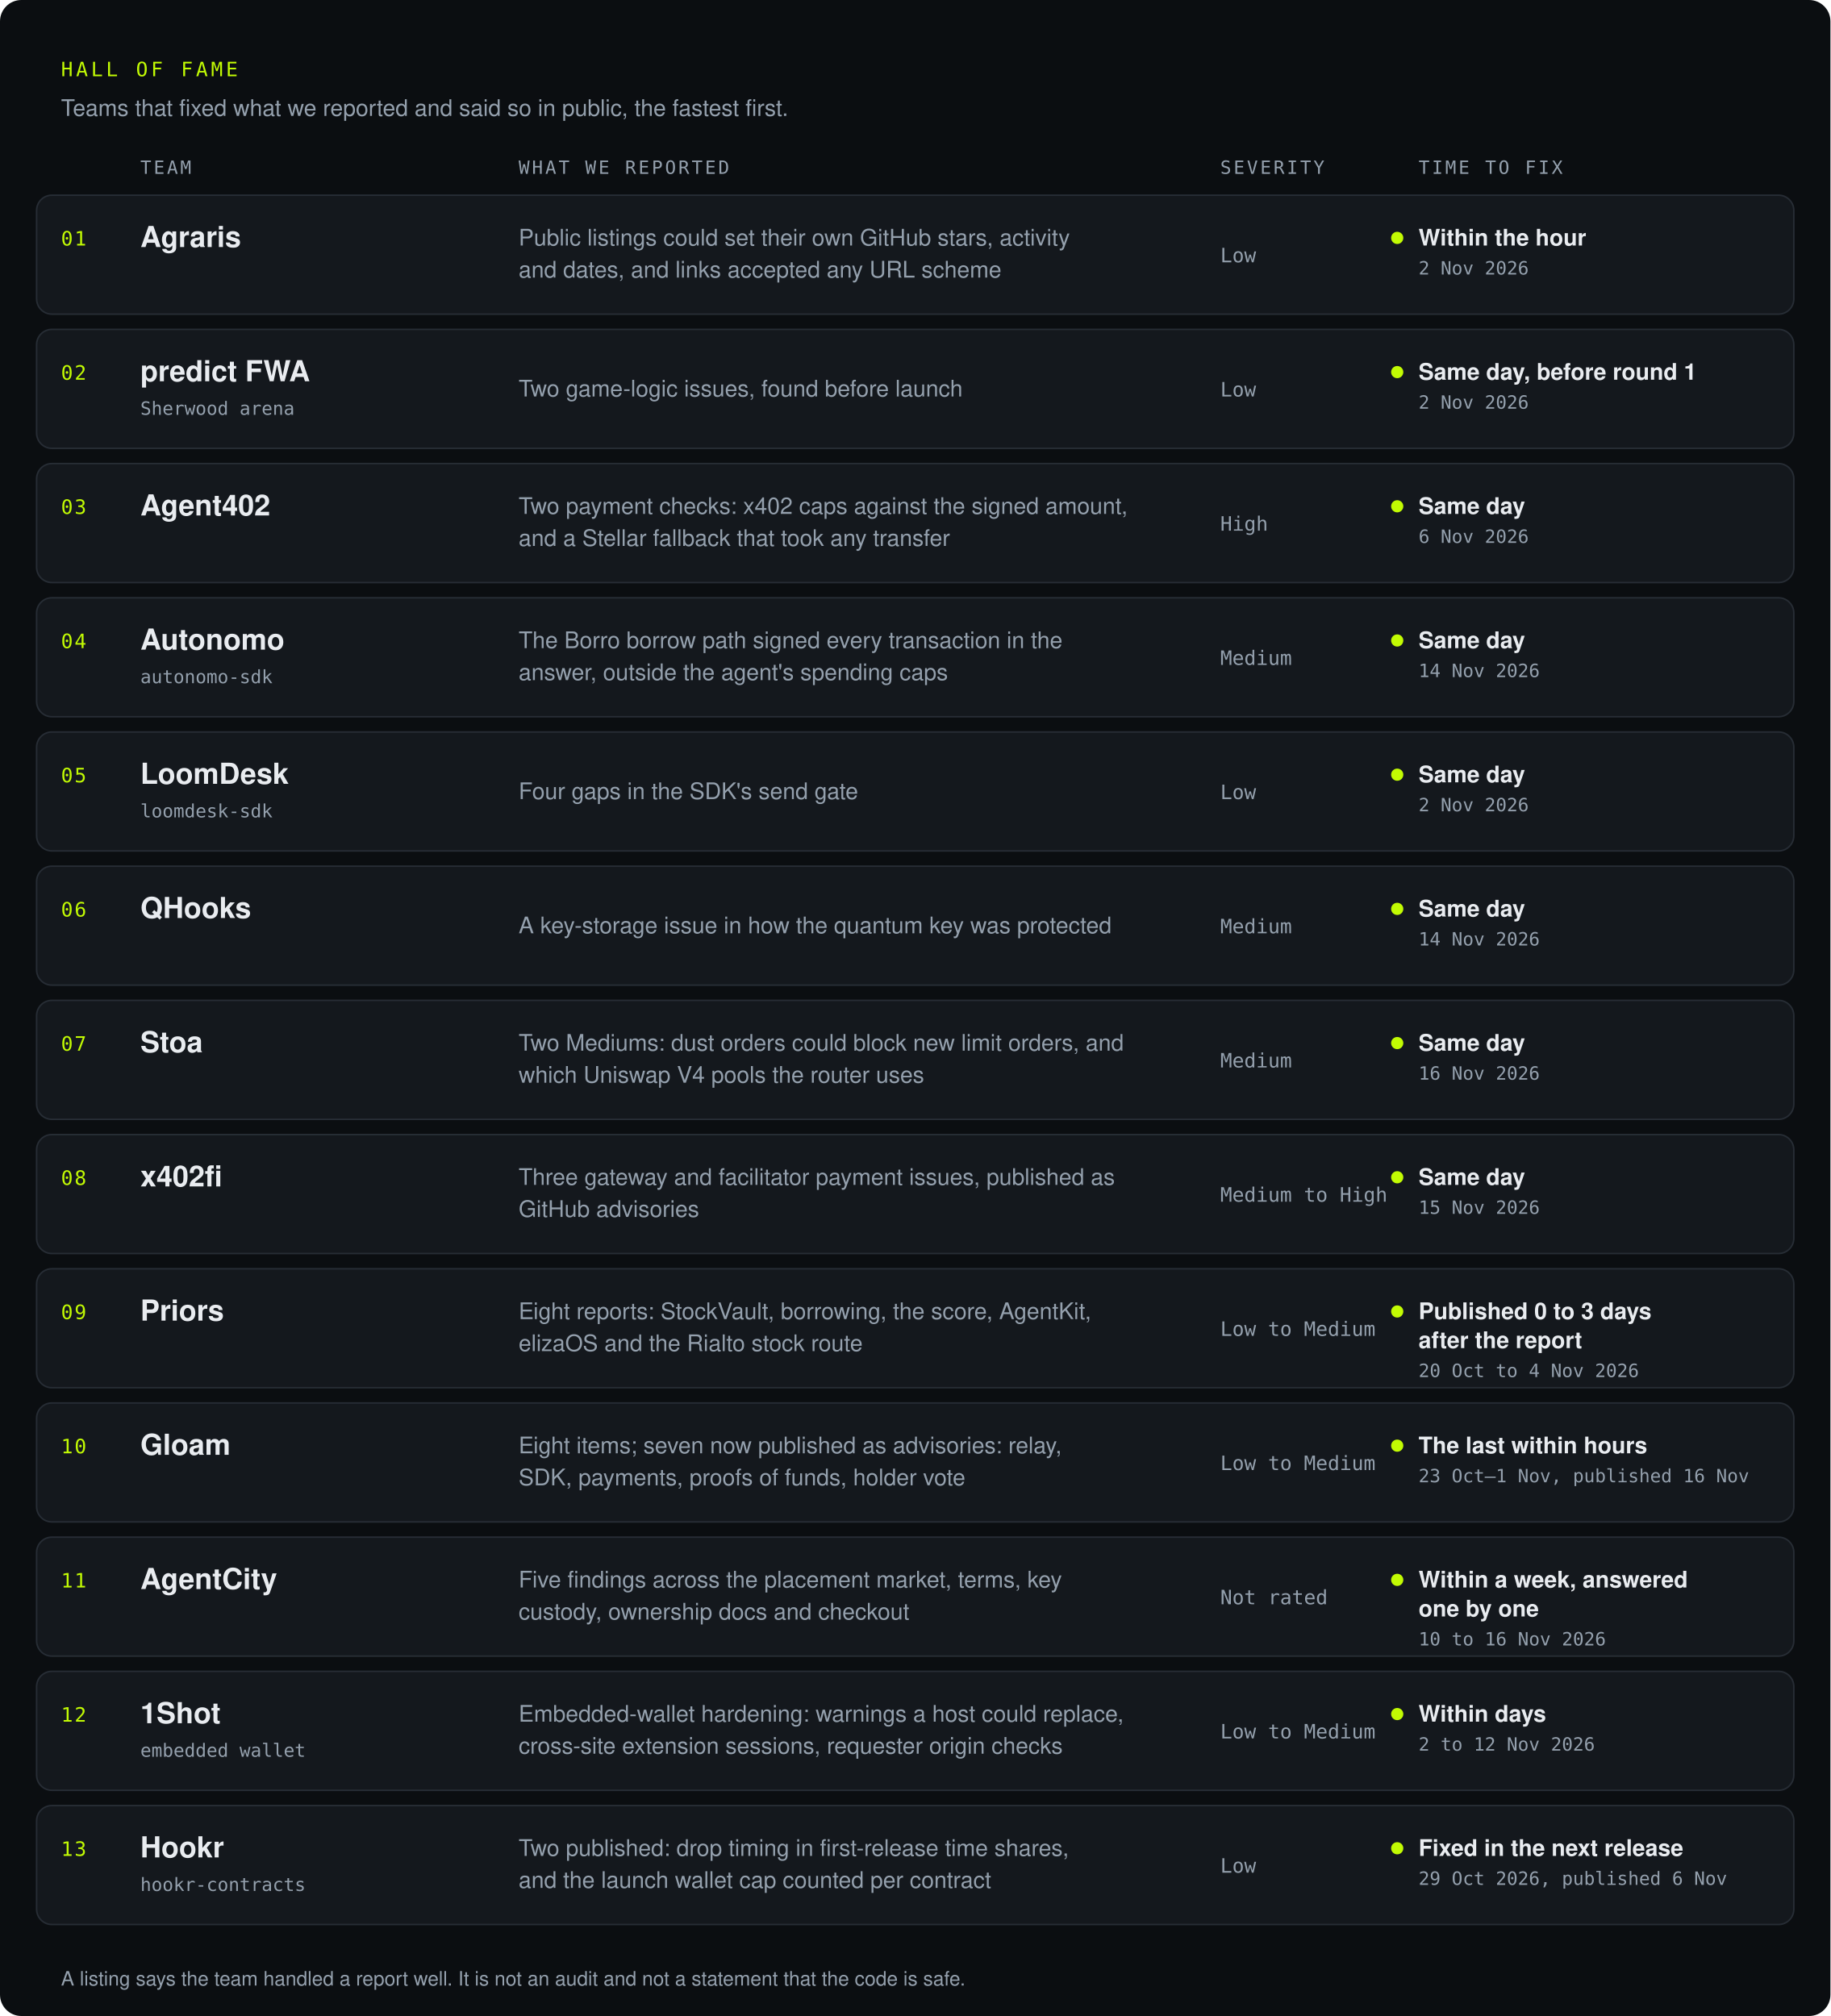
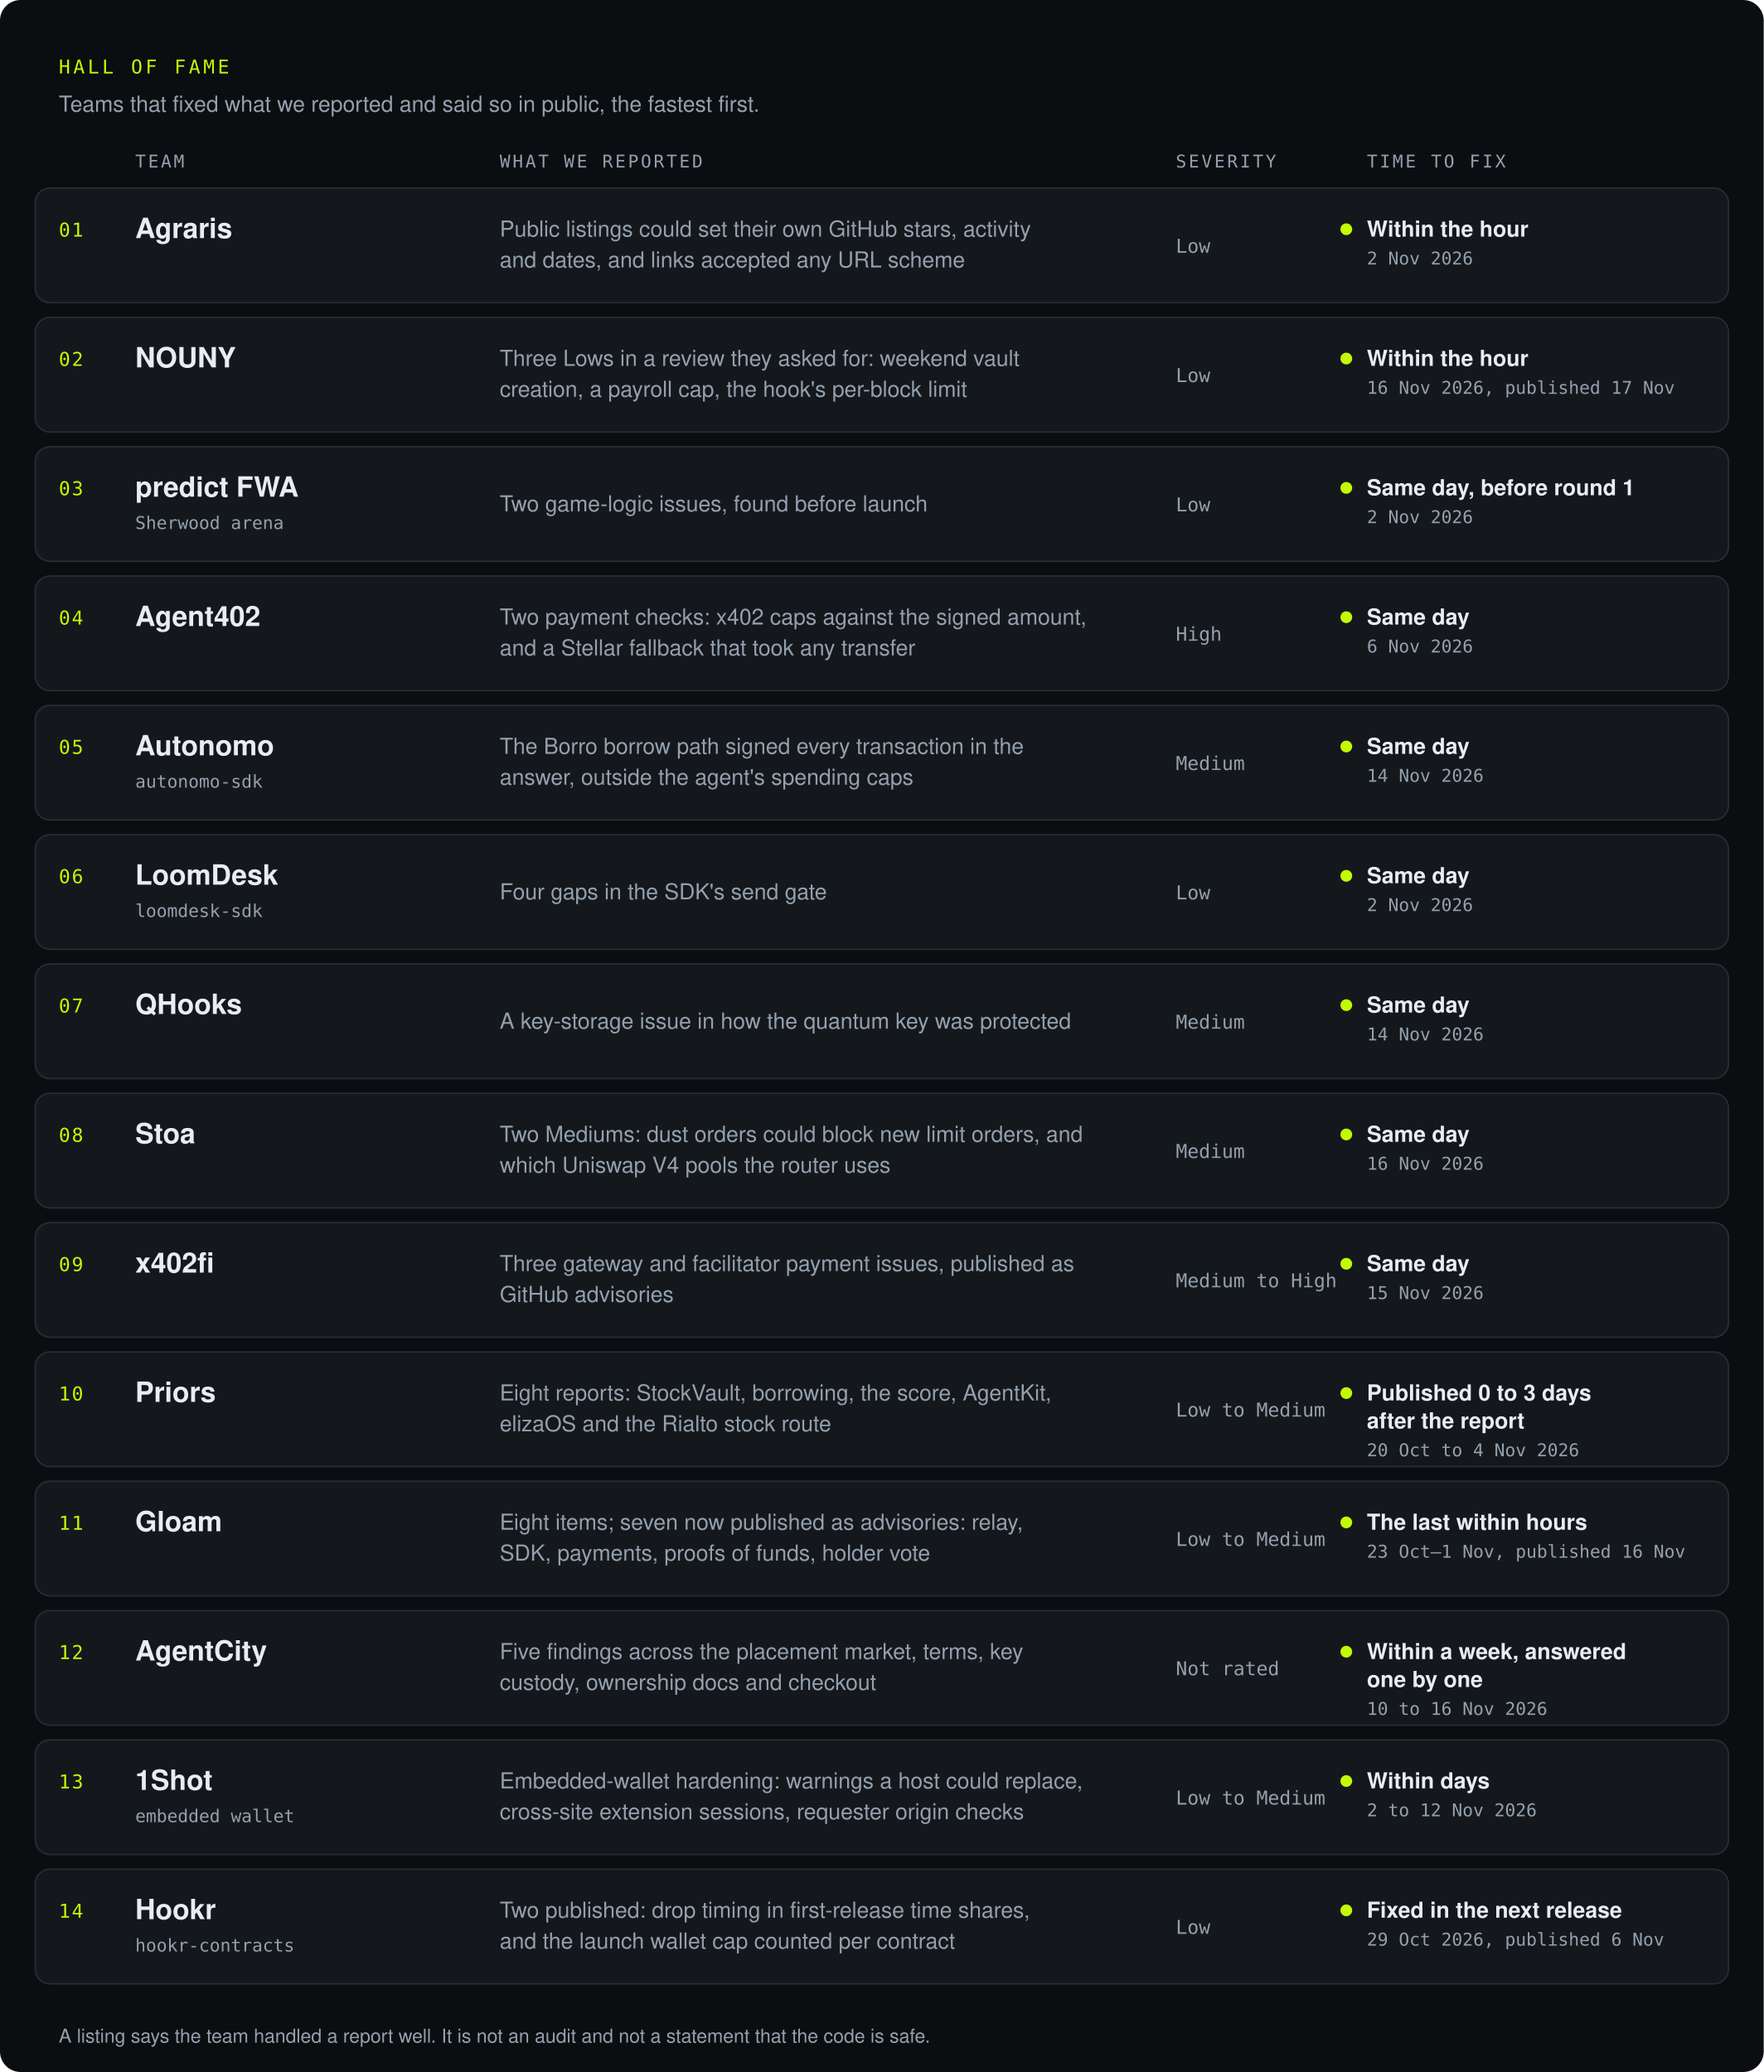
- <svg xmlns="http://www.w3.org/2000/svg" width="1200" height="1322" viewBox="0 0 1200 1322" role="img" aria-label="Hall of fame: Agraris, within the hour; predict FWA, same day, before round 1; Agent402, same day; Autonomo, same day; LoomDesk, same day; QHooks, same day; Stoa, same day; x402fi, same day; Priors, published 0 to 3 days after the report; Gloam, the last within hours; AgentCity, within a week, answered one by one; 1Shot, within days; Hookr, fixed in the next release">
+ <svg xmlns="http://www.w3.org/2000/svg" width="1200" height="1410" viewBox="0 0 1200 1410" role="img" aria-label="Hall of fame: Agraris, within the hour; NOUNY, within the hour; predict FWA, same day, before round 1; Agent402, same day; Autonomo, same day; LoomDesk, same day; QHooks, same day; Stoa, same day; x402fi, same day; Priors, published 0 to 3 days after the report; Gloam, the last within hours; AgentCity, within a week, answered one by one; 1Shot, within days; Hookr, fixed in the next release">
  <style>.p{animation:pulse 3.5s ease-in-out infinite}@keyframes pulse{50%{opacity:.35}}@media (prefers-reduced-motion: reduce){*{animation:none!important}}</style>
-   <rect width="1200" height="1322" rx="14" fill="#0B0E11" />
+   <rect width="1200" height="1410" rx="14" fill="#0B0E11" />
  <text x="40" y="50" font-family="ui-monospace,SFMono-Regular,'SF Mono',Menlo,Consolas,monospace" font-size="13" letter-spacing="2" fill="#C2FB03">HALL OF FAME</text>
  <text x="40" y="76" font-family="-apple-system,BlinkMacSystemFont,'Segoe UI',Helvetica,Arial,sans-serif" font-size="15" fill="#94A0AD">Teams that fixed what we reported and said so in public, the fastest first.</text>
  <text x="92" y="114" font-family="ui-monospace,SFMono-Regular,'SF Mono',Menlo,Consolas,monospace" font-size="12" letter-spacing="1.5" fill="#94A0AD">TEAM</text>
  <text x="340" y="114" font-family="ui-monospace,SFMono-Regular,'SF Mono',Menlo,Consolas,monospace" font-size="12" letter-spacing="1.5" fill="#94A0AD">WHAT WE REPORTED</text>
  <text x="800" y="114" font-family="ui-monospace,SFMono-Regular,'SF Mono',Menlo,Consolas,monospace" font-size="12" letter-spacing="1.5" fill="#94A0AD">SEVERITY</text>
  <text x="930" y="114" font-family="ui-monospace,SFMono-Regular,'SF Mono',Menlo,Consolas,monospace" font-size="12" letter-spacing="1.5" fill="#94A0AD">TIME TO FIX</text>
  <g>
    <rect x="24" y="128" width="1152" height="78" rx="10" fill="#14181D" stroke="#272D35" />
    <text x="40" y="161" font-family="ui-monospace,SFMono-Regular,'SF Mono',Menlo,Consolas,monospace" font-size="13" letter-spacing="1" fill="#C2FB03">01</text>
    <text x="92" y="162" font-family="-apple-system,BlinkMacSystemFont,'Segoe UI',Helvetica,Arial,sans-serif" font-size="19" font-weight="700" fill="#E9ECF0">Agraris</text>
    <text x="340" y="161" text-anchor="start" font-family="-apple-system,BlinkMacSystemFont,'Segoe UI',Helvetica,Arial,sans-serif" font-size="15" font-weight="400" fill="#94A0AD">Public listings could set their own GitHub stars, activity</text>
    <text x="340" y="182" text-anchor="start" font-family="-apple-system,BlinkMacSystemFont,'Segoe UI',Helvetica,Arial,sans-serif" font-size="15" font-weight="400" fill="#94A0AD">and dates, and links accepted any URL scheme</text>
    <text x="800" y="172" font-family="ui-monospace,SFMono-Regular,'SF Mono',Menlo,Consolas,monospace" font-size="13" fill="#94A0AD">Low</text>
    <circle class="p" style="animation-delay:-0.0s" cx="916" cy="156" r="4" fill="#C2FB03" />
    <text x="930" y="161" text-anchor="start" font-family="-apple-system,BlinkMacSystemFont,'Segoe UI',Helvetica,Arial,sans-serif" font-size="15" font-weight="600" fill="#E9ECF0">Within the hour</text>
    <text x="930" y="180" font-family="ui-monospace,SFMono-Regular,'SF Mono',Menlo,Consolas,monospace" font-size="12" fill="#94A0AD">2 Nov 2026</text>
  </g>
  <g>
    <rect x="24" y="216" width="1152" height="78" rx="10" fill="#14181D" stroke="#272D35" />
    <text x="40" y="249" font-family="ui-monospace,SFMono-Regular,'SF Mono',Menlo,Consolas,monospace" font-size="13" letter-spacing="1" fill="#C2FB03">02</text>
-     <text x="92" y="250" font-family="-apple-system,BlinkMacSystemFont,'Segoe UI',Helvetica,Arial,sans-serif" font-size="19" font-weight="700" fill="#E9ECF0">predict FWA</text>
-     <text x="92" y="272" font-family="ui-monospace,SFMono-Regular,'SF Mono',Menlo,Consolas,monospace" font-size="12" fill="#94A0AD">Sherwood arena</text>
-     <text x="340" y="260" text-anchor="start" font-family="-apple-system,BlinkMacSystemFont,'Segoe UI',Helvetica,Arial,sans-serif" font-size="15" font-weight="400" fill="#94A0AD">Two game-logic issues, found before launch</text>
+     <text x="92" y="250" font-family="-apple-system,BlinkMacSystemFont,'Segoe UI',Helvetica,Arial,sans-serif" font-size="19" font-weight="700" fill="#E9ECF0">NOUNY</text>
+     <text x="340" y="249" text-anchor="start" font-family="-apple-system,BlinkMacSystemFont,'Segoe UI',Helvetica,Arial,sans-serif" font-size="15" font-weight="400" fill="#94A0AD">Three Lows in a review they asked for: weekend vault</text>
+     <text x="340" y="270" text-anchor="start" font-family="-apple-system,BlinkMacSystemFont,'Segoe UI',Helvetica,Arial,sans-serif" font-size="15" font-weight="400" fill="#94A0AD">creation, a payroll cap, the hook's per-block limit</text>
    <text x="800" y="260" font-family="ui-monospace,SFMono-Regular,'SF Mono',Menlo,Consolas,monospace" font-size="13" fill="#94A0AD">Low</text>
    <circle class="p" style="animation-delay:-0.7s" cx="916" cy="244" r="4" fill="#C2FB03" />
-     <text x="930" y="249" text-anchor="start" font-family="-apple-system,BlinkMacSystemFont,'Segoe UI',Helvetica,Arial,sans-serif" font-size="15" font-weight="600" fill="#E9ECF0">Same day, before round 1</text>
-     <text x="930" y="268" font-family="ui-monospace,SFMono-Regular,'SF Mono',Menlo,Consolas,monospace" font-size="12" fill="#94A0AD">2 Nov 2026</text>
+     <text x="930" y="249" text-anchor="start" font-family="-apple-system,BlinkMacSystemFont,'Segoe UI',Helvetica,Arial,sans-serif" font-size="15" font-weight="600" fill="#E9ECF0">Within the hour</text>
+     <text x="930" y="268" font-family="ui-monospace,SFMono-Regular,'SF Mono',Menlo,Consolas,monospace" font-size="12" fill="#94A0AD">16 Nov 2026, published 17 Nov</text>
  </g>
  <g>
    <rect x="24" y="304" width="1152" height="78" rx="10" fill="#14181D" stroke="#272D35" />
    <text x="40" y="337" font-family="ui-monospace,SFMono-Regular,'SF Mono',Menlo,Consolas,monospace" font-size="13" letter-spacing="1" fill="#C2FB03">03</text>
-     <text x="92" y="338" font-family="-apple-system,BlinkMacSystemFont,'Segoe UI',Helvetica,Arial,sans-serif" font-size="19" font-weight="700" fill="#E9ECF0">Agent402</text>
-     <text x="340" y="337" text-anchor="start" font-family="-apple-system,BlinkMacSystemFont,'Segoe UI',Helvetica,Arial,sans-serif" font-size="15" font-weight="400" fill="#94A0AD">Two payment checks: x402 caps against the signed amount,</text>
-     <text x="340" y="358" text-anchor="start" font-family="-apple-system,BlinkMacSystemFont,'Segoe UI',Helvetica,Arial,sans-serif" font-size="15" font-weight="400" fill="#94A0AD">and a Stellar fallback that took any transfer</text>
-     <text x="800" y="348" font-family="ui-monospace,SFMono-Regular,'SF Mono',Menlo,Consolas,monospace" font-size="13" fill="#94A0AD">High</text>
+     <text x="92" y="338" font-family="-apple-system,BlinkMacSystemFont,'Segoe UI',Helvetica,Arial,sans-serif" font-size="19" font-weight="700" fill="#E9ECF0">predict FWA</text>
+     <text x="92" y="360" font-family="ui-monospace,SFMono-Regular,'SF Mono',Menlo,Consolas,monospace" font-size="12" fill="#94A0AD">Sherwood arena</text>
+     <text x="340" y="348" text-anchor="start" font-family="-apple-system,BlinkMacSystemFont,'Segoe UI',Helvetica,Arial,sans-serif" font-size="15" font-weight="400" fill="#94A0AD">Two game-logic issues, found before launch</text>
+     <text x="800" y="348" font-family="ui-monospace,SFMono-Regular,'SF Mono',Menlo,Consolas,monospace" font-size="13" fill="#94A0AD">Low</text>
    <circle class="p" style="animation-delay:-1.4s" cx="916" cy="332" r="4" fill="#C2FB03" />
-     <text x="930" y="337" text-anchor="start" font-family="-apple-system,BlinkMacSystemFont,'Segoe UI',Helvetica,Arial,sans-serif" font-size="15" font-weight="600" fill="#E9ECF0">Same day</text>
-     <text x="930" y="356" font-family="ui-monospace,SFMono-Regular,'SF Mono',Menlo,Consolas,monospace" font-size="12" fill="#94A0AD">6 Nov 2026</text>
+     <text x="930" y="337" text-anchor="start" font-family="-apple-system,BlinkMacSystemFont,'Segoe UI',Helvetica,Arial,sans-serif" font-size="15" font-weight="600" fill="#E9ECF0">Same day, before round 1</text>
+     <text x="930" y="356" font-family="ui-monospace,SFMono-Regular,'SF Mono',Menlo,Consolas,monospace" font-size="12" fill="#94A0AD">2 Nov 2026</text>
  </g>
  <g>
    <rect x="24" y="392" width="1152" height="78" rx="10" fill="#14181D" stroke="#272D35" />
    <text x="40" y="425" font-family="ui-monospace,SFMono-Regular,'SF Mono',Menlo,Consolas,monospace" font-size="13" letter-spacing="1" fill="#C2FB03">04</text>
-     <text x="92" y="426" font-family="-apple-system,BlinkMacSystemFont,'Segoe UI',Helvetica,Arial,sans-serif" font-size="19" font-weight="700" fill="#E9ECF0">Autonomo</text>
-     <text x="92" y="448" font-family="ui-monospace,SFMono-Regular,'SF Mono',Menlo,Consolas,monospace" font-size="12" fill="#94A0AD">autonomo-sdk</text>
-     <text x="340" y="425" text-anchor="start" font-family="-apple-system,BlinkMacSystemFont,'Segoe UI',Helvetica,Arial,sans-serif" font-size="15" font-weight="400" fill="#94A0AD">The Borro borrow path signed every transaction in the</text>
-     <text x="340" y="446" text-anchor="start" font-family="-apple-system,BlinkMacSystemFont,'Segoe UI',Helvetica,Arial,sans-serif" font-size="15" font-weight="400" fill="#94A0AD">answer, outside the agent's spending caps</text>
-     <text x="800" y="436" font-family="ui-monospace,SFMono-Regular,'SF Mono',Menlo,Consolas,monospace" font-size="13" fill="#94A0AD">Medium</text>
+     <text x="92" y="426" font-family="-apple-system,BlinkMacSystemFont,'Segoe UI',Helvetica,Arial,sans-serif" font-size="19" font-weight="700" fill="#E9ECF0">Agent402</text>
+     <text x="340" y="425" text-anchor="start" font-family="-apple-system,BlinkMacSystemFont,'Segoe UI',Helvetica,Arial,sans-serif" font-size="15" font-weight="400" fill="#94A0AD">Two payment checks: x402 caps against the signed amount,</text>
+     <text x="340" y="446" text-anchor="start" font-family="-apple-system,BlinkMacSystemFont,'Segoe UI',Helvetica,Arial,sans-serif" font-size="15" font-weight="400" fill="#94A0AD">and a Stellar fallback that took any transfer</text>
+     <text x="800" y="436" font-family="ui-monospace,SFMono-Regular,'SF Mono',Menlo,Consolas,monospace" font-size="13" fill="#94A0AD">High</text>
    <circle class="p" style="animation-delay:-2.1s" cx="916" cy="420" r="4" fill="#C2FB03" />
    <text x="930" y="425" text-anchor="start" font-family="-apple-system,BlinkMacSystemFont,'Segoe UI',Helvetica,Arial,sans-serif" font-size="15" font-weight="600" fill="#E9ECF0">Same day</text>
-     <text x="930" y="444" font-family="ui-monospace,SFMono-Regular,'SF Mono',Menlo,Consolas,monospace" font-size="12" fill="#94A0AD">14 Nov 2026</text>
+     <text x="930" y="444" font-family="ui-monospace,SFMono-Regular,'SF Mono',Menlo,Consolas,monospace" font-size="12" fill="#94A0AD">6 Nov 2026</text>
  </g>
  <g>
    <rect x="24" y="480" width="1152" height="78" rx="10" fill="#14181D" stroke="#272D35" />
    <text x="40" y="513" font-family="ui-monospace,SFMono-Regular,'SF Mono',Menlo,Consolas,monospace" font-size="13" letter-spacing="1" fill="#C2FB03">05</text>
-     <text x="92" y="514" font-family="-apple-system,BlinkMacSystemFont,'Segoe UI',Helvetica,Arial,sans-serif" font-size="19" font-weight="700" fill="#E9ECF0">LoomDesk</text>
-     <text x="92" y="536" font-family="ui-monospace,SFMono-Regular,'SF Mono',Menlo,Consolas,monospace" font-size="12" fill="#94A0AD">loomdesk-sdk</text>
-     <text x="340" y="524" text-anchor="start" font-family="-apple-system,BlinkMacSystemFont,'Segoe UI',Helvetica,Arial,sans-serif" font-size="15" font-weight="400" fill="#94A0AD">Four gaps in the SDK's send gate</text>
-     <text x="800" y="524" font-family="ui-monospace,SFMono-Regular,'SF Mono',Menlo,Consolas,monospace" font-size="13" fill="#94A0AD">Low</text>
+     <text x="92" y="514" font-family="-apple-system,BlinkMacSystemFont,'Segoe UI',Helvetica,Arial,sans-serif" font-size="19" font-weight="700" fill="#E9ECF0">Autonomo</text>
+     <text x="92" y="536" font-family="ui-monospace,SFMono-Regular,'SF Mono',Menlo,Consolas,monospace" font-size="12" fill="#94A0AD">autonomo-sdk</text>
+     <text x="340" y="513" text-anchor="start" font-family="-apple-system,BlinkMacSystemFont,'Segoe UI',Helvetica,Arial,sans-serif" font-size="15" font-weight="400" fill="#94A0AD">The Borro borrow path signed every transaction in the</text>
+     <text x="340" y="534" text-anchor="start" font-family="-apple-system,BlinkMacSystemFont,'Segoe UI',Helvetica,Arial,sans-serif" font-size="15" font-weight="400" fill="#94A0AD">answer, outside the agent's spending caps</text>
+     <text x="800" y="524" font-family="ui-monospace,SFMono-Regular,'SF Mono',Menlo,Consolas,monospace" font-size="13" fill="#94A0AD">Medium</text>
    <circle class="p" style="animation-delay:-2.8s" cx="916" cy="508" r="4" fill="#C2FB03" />
    <text x="930" y="513" text-anchor="start" font-family="-apple-system,BlinkMacSystemFont,'Segoe UI',Helvetica,Arial,sans-serif" font-size="15" font-weight="600" fill="#E9ECF0">Same day</text>
-     <text x="930" y="532" font-family="ui-monospace,SFMono-Regular,'SF Mono',Menlo,Consolas,monospace" font-size="12" fill="#94A0AD">2 Nov 2026</text>
+     <text x="930" y="532" font-family="ui-monospace,SFMono-Regular,'SF Mono',Menlo,Consolas,monospace" font-size="12" fill="#94A0AD">14 Nov 2026</text>
  </g>
  <g>
    <rect x="24" y="568" width="1152" height="78" rx="10" fill="#14181D" stroke="#272D35" />
    <text x="40" y="601" font-family="ui-monospace,SFMono-Regular,'SF Mono',Menlo,Consolas,monospace" font-size="13" letter-spacing="1" fill="#C2FB03">06</text>
-     <text x="92" y="602" font-family="-apple-system,BlinkMacSystemFont,'Segoe UI',Helvetica,Arial,sans-serif" font-size="19" font-weight="700" fill="#E9ECF0">QHooks</text>
-     <text x="340" y="612" text-anchor="start" font-family="-apple-system,BlinkMacSystemFont,'Segoe UI',Helvetica,Arial,sans-serif" font-size="15" font-weight="400" fill="#94A0AD">A key-storage issue in how the quantum key was protected</text>
-     <text x="800" y="612" font-family="ui-monospace,SFMono-Regular,'SF Mono',Menlo,Consolas,monospace" font-size="13" fill="#94A0AD">Medium</text>
+     <text x="92" y="602" font-family="-apple-system,BlinkMacSystemFont,'Segoe UI',Helvetica,Arial,sans-serif" font-size="19" font-weight="700" fill="#E9ECF0">LoomDesk</text>
+     <text x="92" y="624" font-family="ui-monospace,SFMono-Regular,'SF Mono',Menlo,Consolas,monospace" font-size="12" fill="#94A0AD">loomdesk-sdk</text>
+     <text x="340" y="612" text-anchor="start" font-family="-apple-system,BlinkMacSystemFont,'Segoe UI',Helvetica,Arial,sans-serif" font-size="15" font-weight="400" fill="#94A0AD">Four gaps in the SDK's send gate</text>
+     <text x="800" y="612" font-family="ui-monospace,SFMono-Regular,'SF Mono',Menlo,Consolas,monospace" font-size="13" fill="#94A0AD">Low</text>
    <circle class="p" style="animation-delay:-3.5s" cx="916" cy="596" r="4" fill="#C2FB03" />
    <text x="930" y="601" text-anchor="start" font-family="-apple-system,BlinkMacSystemFont,'Segoe UI',Helvetica,Arial,sans-serif" font-size="15" font-weight="600" fill="#E9ECF0">Same day</text>
-     <text x="930" y="620" font-family="ui-monospace,SFMono-Regular,'SF Mono',Menlo,Consolas,monospace" font-size="12" fill="#94A0AD">14 Nov 2026</text>
+     <text x="930" y="620" font-family="ui-monospace,SFMono-Regular,'SF Mono',Menlo,Consolas,monospace" font-size="12" fill="#94A0AD">2 Nov 2026</text>
  </g>
  <g>
    <rect x="24" y="656" width="1152" height="78" rx="10" fill="#14181D" stroke="#272D35" />
    <text x="40" y="689" font-family="ui-monospace,SFMono-Regular,'SF Mono',Menlo,Consolas,monospace" font-size="13" letter-spacing="1" fill="#C2FB03">07</text>
-     <text x="92" y="690" font-family="-apple-system,BlinkMacSystemFont,'Segoe UI',Helvetica,Arial,sans-serif" font-size="19" font-weight="700" fill="#E9ECF0">Stoa</text>
-     <text x="340" y="689" text-anchor="start" font-family="-apple-system,BlinkMacSystemFont,'Segoe UI',Helvetica,Arial,sans-serif" font-size="15" font-weight="400" fill="#94A0AD">Two Mediums: dust orders could block new limit orders, and</text>
-     <text x="340" y="710" text-anchor="start" font-family="-apple-system,BlinkMacSystemFont,'Segoe UI',Helvetica,Arial,sans-serif" font-size="15" font-weight="400" fill="#94A0AD">which Uniswap V4 pools the router uses</text>
+     <text x="92" y="690" font-family="-apple-system,BlinkMacSystemFont,'Segoe UI',Helvetica,Arial,sans-serif" font-size="19" font-weight="700" fill="#E9ECF0">QHooks</text>
+     <text x="340" y="700" text-anchor="start" font-family="-apple-system,BlinkMacSystemFont,'Segoe UI',Helvetica,Arial,sans-serif" font-size="15" font-weight="400" fill="#94A0AD">A key-storage issue in how the quantum key was protected</text>
    <text x="800" y="700" font-family="ui-monospace,SFMono-Regular,'SF Mono',Menlo,Consolas,monospace" font-size="13" fill="#94A0AD">Medium</text>
    <circle class="p" style="animation-delay:-4.2s" cx="916" cy="684" r="4" fill="#C2FB03" />
    <text x="930" y="689" text-anchor="start" font-family="-apple-system,BlinkMacSystemFont,'Segoe UI',Helvetica,Arial,sans-serif" font-size="15" font-weight="600" fill="#E9ECF0">Same day</text>
-     <text x="930" y="708" font-family="ui-monospace,SFMono-Regular,'SF Mono',Menlo,Consolas,monospace" font-size="12" fill="#94A0AD">16 Nov 2026</text>
+     <text x="930" y="708" font-family="ui-monospace,SFMono-Regular,'SF Mono',Menlo,Consolas,monospace" font-size="12" fill="#94A0AD">14 Nov 2026</text>
  </g>
  <g>
    <rect x="24" y="744" width="1152" height="78" rx="10" fill="#14181D" stroke="#272D35" />
    <text x="40" y="777" font-family="ui-monospace,SFMono-Regular,'SF Mono',Menlo,Consolas,monospace" font-size="13" letter-spacing="1" fill="#C2FB03">08</text>
-     <text x="92" y="778" font-family="-apple-system,BlinkMacSystemFont,'Segoe UI',Helvetica,Arial,sans-serif" font-size="19" font-weight="700" fill="#E9ECF0">x402fi</text>
-     <text x="340" y="777" text-anchor="start" font-family="-apple-system,BlinkMacSystemFont,'Segoe UI',Helvetica,Arial,sans-serif" font-size="15" font-weight="400" fill="#94A0AD">Three gateway and facilitator payment issues, published as</text>
-     <text x="340" y="798" text-anchor="start" font-family="-apple-system,BlinkMacSystemFont,'Segoe UI',Helvetica,Arial,sans-serif" font-size="15" font-weight="400" fill="#94A0AD">GitHub advisories</text>
-     <text x="800" y="788" font-family="ui-monospace,SFMono-Regular,'SF Mono',Menlo,Consolas,monospace" font-size="13" fill="#94A0AD">Medium to High</text>
+     <text x="92" y="778" font-family="-apple-system,BlinkMacSystemFont,'Segoe UI',Helvetica,Arial,sans-serif" font-size="19" font-weight="700" fill="#E9ECF0">Stoa</text>
+     <text x="340" y="777" text-anchor="start" font-family="-apple-system,BlinkMacSystemFont,'Segoe UI',Helvetica,Arial,sans-serif" font-size="15" font-weight="400" fill="#94A0AD">Two Mediums: dust orders could block new limit orders, and</text>
+     <text x="340" y="798" text-anchor="start" font-family="-apple-system,BlinkMacSystemFont,'Segoe UI',Helvetica,Arial,sans-serif" font-size="15" font-weight="400" fill="#94A0AD">which Uniswap V4 pools the router uses</text>
+     <text x="800" y="788" font-family="ui-monospace,SFMono-Regular,'SF Mono',Menlo,Consolas,monospace" font-size="13" fill="#94A0AD">Medium</text>
    <circle class="p" style="animation-delay:-4.9s" cx="916" cy="772" r="4" fill="#C2FB03" />
    <text x="930" y="777" text-anchor="start" font-family="-apple-system,BlinkMacSystemFont,'Segoe UI',Helvetica,Arial,sans-serif" font-size="15" font-weight="600" fill="#E9ECF0">Same day</text>
-     <text x="930" y="796" font-family="ui-monospace,SFMono-Regular,'SF Mono',Menlo,Consolas,monospace" font-size="12" fill="#94A0AD">15 Nov 2026</text>
+     <text x="930" y="796" font-family="ui-monospace,SFMono-Regular,'SF Mono',Menlo,Consolas,monospace" font-size="12" fill="#94A0AD">16 Nov 2026</text>
  </g>
  <g>
    <rect x="24" y="832" width="1152" height="78" rx="10" fill="#14181D" stroke="#272D35" />
    <text x="40" y="865" font-family="ui-monospace,SFMono-Regular,'SF Mono',Menlo,Consolas,monospace" font-size="13" letter-spacing="1" fill="#C2FB03">09</text>
-     <text x="92" y="866" font-family="-apple-system,BlinkMacSystemFont,'Segoe UI',Helvetica,Arial,sans-serif" font-size="19" font-weight="700" fill="#E9ECF0">Priors</text>
-     <text x="340" y="865" text-anchor="start" font-family="-apple-system,BlinkMacSystemFont,'Segoe UI',Helvetica,Arial,sans-serif" font-size="15" font-weight="400" fill="#94A0AD">Eight reports: StockVault, borrowing, the score, AgentKit,</text>
-     <text x="340" y="886" text-anchor="start" font-family="-apple-system,BlinkMacSystemFont,'Segoe UI',Helvetica,Arial,sans-serif" font-size="15" font-weight="400" fill="#94A0AD">elizaOS and the Rialto stock route</text>
-     <text x="800" y="876" font-family="ui-monospace,SFMono-Regular,'SF Mono',Menlo,Consolas,monospace" font-size="13" fill="#94A0AD">Low to Medium</text>
+     <text x="92" y="866" font-family="-apple-system,BlinkMacSystemFont,'Segoe UI',Helvetica,Arial,sans-serif" font-size="19" font-weight="700" fill="#E9ECF0">x402fi</text>
+     <text x="340" y="865" text-anchor="start" font-family="-apple-system,BlinkMacSystemFont,'Segoe UI',Helvetica,Arial,sans-serif" font-size="15" font-weight="400" fill="#94A0AD">Three gateway and facilitator payment issues, published as</text>
+     <text x="340" y="886" text-anchor="start" font-family="-apple-system,BlinkMacSystemFont,'Segoe UI',Helvetica,Arial,sans-serif" font-size="15" font-weight="400" fill="#94A0AD">GitHub advisories</text>
+     <text x="800" y="876" font-family="ui-monospace,SFMono-Regular,'SF Mono',Menlo,Consolas,monospace" font-size="13" fill="#94A0AD">Medium to High</text>
    <circle class="p" style="animation-delay:-5.6s" cx="916" cy="860" r="4" fill="#C2FB03" />
-     <text x="930" y="865" text-anchor="start" font-family="-apple-system,BlinkMacSystemFont,'Segoe UI',Helvetica,Arial,sans-serif" font-size="15" font-weight="600" fill="#E9ECF0">Published 0 to 3 days</text>
-     <text x="930" y="884" text-anchor="start" font-family="-apple-system,BlinkMacSystemFont,'Segoe UI',Helvetica,Arial,sans-serif" font-size="15" font-weight="600" fill="#E9ECF0">after the report</text>
-     <text x="930" y="903" font-family="ui-monospace,SFMono-Regular,'SF Mono',Menlo,Consolas,monospace" font-size="12" fill="#94A0AD">20 Oct to 4 Nov 2026</text>
+     <text x="930" y="865" text-anchor="start" font-family="-apple-system,BlinkMacSystemFont,'Segoe UI',Helvetica,Arial,sans-serif" font-size="15" font-weight="600" fill="#E9ECF0">Same day</text>
+     <text x="930" y="884" font-family="ui-monospace,SFMono-Regular,'SF Mono',Menlo,Consolas,monospace" font-size="12" fill="#94A0AD">15 Nov 2026</text>
  </g>
  <g>
    <rect x="24" y="920" width="1152" height="78" rx="10" fill="#14181D" stroke="#272D35" />
    <text x="40" y="953" font-family="ui-monospace,SFMono-Regular,'SF Mono',Menlo,Consolas,monospace" font-size="13" letter-spacing="1" fill="#C2FB03">10</text>
-     <text x="92" y="954" font-family="-apple-system,BlinkMacSystemFont,'Segoe UI',Helvetica,Arial,sans-serif" font-size="19" font-weight="700" fill="#E9ECF0">Gloam</text>
-     <text x="340" y="953" text-anchor="start" font-family="-apple-system,BlinkMacSystemFont,'Segoe UI',Helvetica,Arial,sans-serif" font-size="15" font-weight="400" fill="#94A0AD">Eight items; seven now published as advisories: relay,</text>
-     <text x="340" y="974" text-anchor="start" font-family="-apple-system,BlinkMacSystemFont,'Segoe UI',Helvetica,Arial,sans-serif" font-size="15" font-weight="400" fill="#94A0AD">SDK, payments, proofs of funds, holder vote</text>
+     <text x="92" y="954" font-family="-apple-system,BlinkMacSystemFont,'Segoe UI',Helvetica,Arial,sans-serif" font-size="19" font-weight="700" fill="#E9ECF0">Priors</text>
+     <text x="340" y="953" text-anchor="start" font-family="-apple-system,BlinkMacSystemFont,'Segoe UI',Helvetica,Arial,sans-serif" font-size="15" font-weight="400" fill="#94A0AD">Eight reports: StockVault, borrowing, the score, AgentKit,</text>
+     <text x="340" y="974" text-anchor="start" font-family="-apple-system,BlinkMacSystemFont,'Segoe UI',Helvetica,Arial,sans-serif" font-size="15" font-weight="400" fill="#94A0AD">elizaOS and the Rialto stock route</text>
    <text x="800" y="964" font-family="ui-monospace,SFMono-Regular,'SF Mono',Menlo,Consolas,monospace" font-size="13" fill="#94A0AD">Low to Medium</text>
    <circle class="p" style="animation-delay:-6.3s" cx="916" cy="948" r="4" fill="#C2FB03" />
-     <text x="930" y="953" text-anchor="start" font-family="-apple-system,BlinkMacSystemFont,'Segoe UI',Helvetica,Arial,sans-serif" font-size="15" font-weight="600" fill="#E9ECF0">The last within hours</text>
-     <text x="930" y="972" font-family="ui-monospace,SFMono-Regular,'SF Mono',Menlo,Consolas,monospace" font-size="12" fill="#94A0AD">23 Oct–1 Nov, published 16 Nov</text>
+     <text x="930" y="953" text-anchor="start" font-family="-apple-system,BlinkMacSystemFont,'Segoe UI',Helvetica,Arial,sans-serif" font-size="15" font-weight="600" fill="#E9ECF0">Published 0 to 3 days</text>
+     <text x="930" y="972" text-anchor="start" font-family="-apple-system,BlinkMacSystemFont,'Segoe UI',Helvetica,Arial,sans-serif" font-size="15" font-weight="600" fill="#E9ECF0">after the report</text>
+     <text x="930" y="991" font-family="ui-monospace,SFMono-Regular,'SF Mono',Menlo,Consolas,monospace" font-size="12" fill="#94A0AD">20 Oct to 4 Nov 2026</text>
  </g>
  <g>
    <rect x="24" y="1008" width="1152" height="78" rx="10" fill="#14181D" stroke="#272D35" />
    <text x="40" y="1041" font-family="ui-monospace,SFMono-Regular,'SF Mono',Menlo,Consolas,monospace" font-size="13" letter-spacing="1" fill="#C2FB03">11</text>
-     <text x="92" y="1042" font-family="-apple-system,BlinkMacSystemFont,'Segoe UI',Helvetica,Arial,sans-serif" font-size="19" font-weight="700" fill="#E9ECF0">AgentCity</text>
-     <text x="340" y="1041" text-anchor="start" font-family="-apple-system,BlinkMacSystemFont,'Segoe UI',Helvetica,Arial,sans-serif" font-size="15" font-weight="400" fill="#94A0AD">Five findings across the placement market, terms, key</text>
-     <text x="340" y="1062" text-anchor="start" font-family="-apple-system,BlinkMacSystemFont,'Segoe UI',Helvetica,Arial,sans-serif" font-size="15" font-weight="400" fill="#94A0AD">custody, ownership docs and checkout</text>
-     <text x="800" y="1052" font-family="ui-monospace,SFMono-Regular,'SF Mono',Menlo,Consolas,monospace" font-size="13" fill="#94A0AD">Not rated</text>
+     <text x="92" y="1042" font-family="-apple-system,BlinkMacSystemFont,'Segoe UI',Helvetica,Arial,sans-serif" font-size="19" font-weight="700" fill="#E9ECF0">Gloam</text>
+     <text x="340" y="1041" text-anchor="start" font-family="-apple-system,BlinkMacSystemFont,'Segoe UI',Helvetica,Arial,sans-serif" font-size="15" font-weight="400" fill="#94A0AD">Eight items; seven now published as advisories: relay,</text>
+     <text x="340" y="1062" text-anchor="start" font-family="-apple-system,BlinkMacSystemFont,'Segoe UI',Helvetica,Arial,sans-serif" font-size="15" font-weight="400" fill="#94A0AD">SDK, payments, proofs of funds, holder vote</text>
+     <text x="800" y="1052" font-family="ui-monospace,SFMono-Regular,'SF Mono',Menlo,Consolas,monospace" font-size="13" fill="#94A0AD">Low to Medium</text>
    <circle class="p" style="animation-delay:-7.0s" cx="916" cy="1036" r="4" fill="#C2FB03" />
-     <text x="930" y="1041" text-anchor="start" font-family="-apple-system,BlinkMacSystemFont,'Segoe UI',Helvetica,Arial,sans-serif" font-size="15" font-weight="600" fill="#E9ECF0">Within a week, answered</text>
-     <text x="930" y="1060" text-anchor="start" font-family="-apple-system,BlinkMacSystemFont,'Segoe UI',Helvetica,Arial,sans-serif" font-size="15" font-weight="600" fill="#E9ECF0">one by one</text>
-     <text x="930" y="1079" font-family="ui-monospace,SFMono-Regular,'SF Mono',Menlo,Consolas,monospace" font-size="12" fill="#94A0AD">10 to 16 Nov 2026</text>
+     <text x="930" y="1041" text-anchor="start" font-family="-apple-system,BlinkMacSystemFont,'Segoe UI',Helvetica,Arial,sans-serif" font-size="15" font-weight="600" fill="#E9ECF0">The last within hours</text>
+     <text x="930" y="1060" font-family="ui-monospace,SFMono-Regular,'SF Mono',Menlo,Consolas,monospace" font-size="12" fill="#94A0AD">23 Oct–1 Nov, published 16 Nov</text>
  </g>
  <g>
    <rect x="24" y="1096" width="1152" height="78" rx="10" fill="#14181D" stroke="#272D35" />
    <text x="40" y="1129" font-family="ui-monospace,SFMono-Regular,'SF Mono',Menlo,Consolas,monospace" font-size="13" letter-spacing="1" fill="#C2FB03">12</text>
-     <text x="92" y="1130" font-family="-apple-system,BlinkMacSystemFont,'Segoe UI',Helvetica,Arial,sans-serif" font-size="19" font-weight="700" fill="#E9ECF0">1Shot</text>
-     <text x="92" y="1152" font-family="ui-monospace,SFMono-Regular,'SF Mono',Menlo,Consolas,monospace" font-size="12" fill="#94A0AD">embedded wallet</text>
-     <text x="340" y="1129" text-anchor="start" font-family="-apple-system,BlinkMacSystemFont,'Segoe UI',Helvetica,Arial,sans-serif" font-size="15" font-weight="400" fill="#94A0AD">Embedded-wallet hardening: warnings a host could replace,</text>
-     <text x="340" y="1150" text-anchor="start" font-family="-apple-system,BlinkMacSystemFont,'Segoe UI',Helvetica,Arial,sans-serif" font-size="15" font-weight="400" fill="#94A0AD">cross-site extension sessions, requester origin checks</text>
-     <text x="800" y="1140" font-family="ui-monospace,SFMono-Regular,'SF Mono',Menlo,Consolas,monospace" font-size="13" fill="#94A0AD">Low to Medium</text>
+     <text x="92" y="1130" font-family="-apple-system,BlinkMacSystemFont,'Segoe UI',Helvetica,Arial,sans-serif" font-size="19" font-weight="700" fill="#E9ECF0">AgentCity</text>
+     <text x="340" y="1129" text-anchor="start" font-family="-apple-system,BlinkMacSystemFont,'Segoe UI',Helvetica,Arial,sans-serif" font-size="15" font-weight="400" fill="#94A0AD">Five findings across the placement market, terms, key</text>
+     <text x="340" y="1150" text-anchor="start" font-family="-apple-system,BlinkMacSystemFont,'Segoe UI',Helvetica,Arial,sans-serif" font-size="15" font-weight="400" fill="#94A0AD">custody, ownership docs and checkout</text>
+     <text x="800" y="1140" font-family="ui-monospace,SFMono-Regular,'SF Mono',Menlo,Consolas,monospace" font-size="13" fill="#94A0AD">Not rated</text>
    <circle class="p" style="animation-delay:-7.7s" cx="916" cy="1124" r="4" fill="#C2FB03" />
-     <text x="930" y="1129" text-anchor="start" font-family="-apple-system,BlinkMacSystemFont,'Segoe UI',Helvetica,Arial,sans-serif" font-size="15" font-weight="600" fill="#E9ECF0">Within days</text>
-     <text x="930" y="1148" font-family="ui-monospace,SFMono-Regular,'SF Mono',Menlo,Consolas,monospace" font-size="12" fill="#94A0AD">2 to 12 Nov 2026</text>
+     <text x="930" y="1129" text-anchor="start" font-family="-apple-system,BlinkMacSystemFont,'Segoe UI',Helvetica,Arial,sans-serif" font-size="15" font-weight="600" fill="#E9ECF0">Within a week, answered</text>
+     <text x="930" y="1148" text-anchor="start" font-family="-apple-system,BlinkMacSystemFont,'Segoe UI',Helvetica,Arial,sans-serif" font-size="15" font-weight="600" fill="#E9ECF0">one by one</text>
+     <text x="930" y="1167" font-family="ui-monospace,SFMono-Regular,'SF Mono',Menlo,Consolas,monospace" font-size="12" fill="#94A0AD">10 to 16 Nov 2026</text>
  </g>
  <g>
    <rect x="24" y="1184" width="1152" height="78" rx="10" fill="#14181D" stroke="#272D35" />
    <text x="40" y="1217" font-family="ui-monospace,SFMono-Regular,'SF Mono',Menlo,Consolas,monospace" font-size="13" letter-spacing="1" fill="#C2FB03">13</text>
-     <text x="92" y="1218" font-family="-apple-system,BlinkMacSystemFont,'Segoe UI',Helvetica,Arial,sans-serif" font-size="19" font-weight="700" fill="#E9ECF0">Hookr</text>
-     <text x="92" y="1240" font-family="ui-monospace,SFMono-Regular,'SF Mono',Menlo,Consolas,monospace" font-size="12" fill="#94A0AD">hookr-contracts</text>
-     <text x="340" y="1217" text-anchor="start" font-family="-apple-system,BlinkMacSystemFont,'Segoe UI',Helvetica,Arial,sans-serif" font-size="15" font-weight="400" fill="#94A0AD">Two published: drop timing in first-release time shares,</text>
-     <text x="340" y="1238" text-anchor="start" font-family="-apple-system,BlinkMacSystemFont,'Segoe UI',Helvetica,Arial,sans-serif" font-size="15" font-weight="400" fill="#94A0AD">and the launch wallet cap counted per contract</text>
-     <text x="800" y="1228" font-family="ui-monospace,SFMono-Regular,'SF Mono',Menlo,Consolas,monospace" font-size="13" fill="#94A0AD">Low</text>
+     <text x="92" y="1218" font-family="-apple-system,BlinkMacSystemFont,'Segoe UI',Helvetica,Arial,sans-serif" font-size="19" font-weight="700" fill="#E9ECF0">1Shot</text>
+     <text x="92" y="1240" font-family="ui-monospace,SFMono-Regular,'SF Mono',Menlo,Consolas,monospace" font-size="12" fill="#94A0AD">embedded wallet</text>
+     <text x="340" y="1217" text-anchor="start" font-family="-apple-system,BlinkMacSystemFont,'Segoe UI',Helvetica,Arial,sans-serif" font-size="15" font-weight="400" fill="#94A0AD">Embedded-wallet hardening: warnings a host could replace,</text>
+     <text x="340" y="1238" text-anchor="start" font-family="-apple-system,BlinkMacSystemFont,'Segoe UI',Helvetica,Arial,sans-serif" font-size="15" font-weight="400" fill="#94A0AD">cross-site extension sessions, requester origin checks</text>
+     <text x="800" y="1228" font-family="ui-monospace,SFMono-Regular,'SF Mono',Menlo,Consolas,monospace" font-size="13" fill="#94A0AD">Low to Medium</text>
    <circle class="p" style="animation-delay:-8.4s" cx="916" cy="1212" r="4" fill="#C2FB03" />
-     <text x="930" y="1217" text-anchor="start" font-family="-apple-system,BlinkMacSystemFont,'Segoe UI',Helvetica,Arial,sans-serif" font-size="15" font-weight="600" fill="#E9ECF0">Fixed in the next release</text>
-     <text x="930" y="1236" font-family="ui-monospace,SFMono-Regular,'SF Mono',Menlo,Consolas,monospace" font-size="12" fill="#94A0AD">29 Oct 2026, published 6 Nov</text>
+     <text x="930" y="1217" text-anchor="start" font-family="-apple-system,BlinkMacSystemFont,'Segoe UI',Helvetica,Arial,sans-serif" font-size="15" font-weight="600" fill="#E9ECF0">Within days</text>
+     <text x="930" y="1236" font-family="ui-monospace,SFMono-Regular,'SF Mono',Menlo,Consolas,monospace" font-size="12" fill="#94A0AD">2 to 12 Nov 2026</text>
  </g>
-   <text x="40" y="1302" font-family="-apple-system,BlinkMacSystemFont,'Segoe UI',Helvetica,Arial,sans-serif" font-size="13" fill="#94A0AD">A listing says the team handled a report well. It is not an audit and not a statement that the code is safe.</text>
+   <g>
+     <rect x="24" y="1272" width="1152" height="78" rx="10" fill="#14181D" stroke="#272D35" />
+     <text x="40" y="1305" font-family="ui-monospace,SFMono-Regular,'SF Mono',Menlo,Consolas,monospace" font-size="13" letter-spacing="1" fill="#C2FB03">14</text>
+     <text x="92" y="1306" font-family="-apple-system,BlinkMacSystemFont,'Segoe UI',Helvetica,Arial,sans-serif" font-size="19" font-weight="700" fill="#E9ECF0">Hookr</text>
+     <text x="92" y="1328" font-family="ui-monospace,SFMono-Regular,'SF Mono',Menlo,Consolas,monospace" font-size="12" fill="#94A0AD">hookr-contracts</text>
+     <text x="340" y="1305" text-anchor="start" font-family="-apple-system,BlinkMacSystemFont,'Segoe UI',Helvetica,Arial,sans-serif" font-size="15" font-weight="400" fill="#94A0AD">Two published: drop timing in first-release time shares,</text>
+     <text x="340" y="1326" text-anchor="start" font-family="-apple-system,BlinkMacSystemFont,'Segoe UI',Helvetica,Arial,sans-serif" font-size="15" font-weight="400" fill="#94A0AD">and the launch wallet cap counted per contract</text>
+     <text x="800" y="1316" font-family="ui-monospace,SFMono-Regular,'SF Mono',Menlo,Consolas,monospace" font-size="13" fill="#94A0AD">Low</text>
+     <circle class="p" style="animation-delay:-9.1s" cx="916" cy="1300" r="4" fill="#C2FB03" />
+     <text x="930" y="1305" text-anchor="start" font-family="-apple-system,BlinkMacSystemFont,'Segoe UI',Helvetica,Arial,sans-serif" font-size="15" font-weight="600" fill="#E9ECF0">Fixed in the next release</text>
+     <text x="930" y="1324" font-family="ui-monospace,SFMono-Regular,'SF Mono',Menlo,Consolas,monospace" font-size="12" fill="#94A0AD">29 Oct 2026, published 6 Nov</text>
+   </g>
+   <text x="40" y="1390" font-family="-apple-system,BlinkMacSystemFont,'Segoe UI',Helvetica,Arial,sans-serif" font-size="13" fill="#94A0AD">A listing says the team handled a report well. It is not an audit and not a statement that the code is safe.</text>
</svg>
